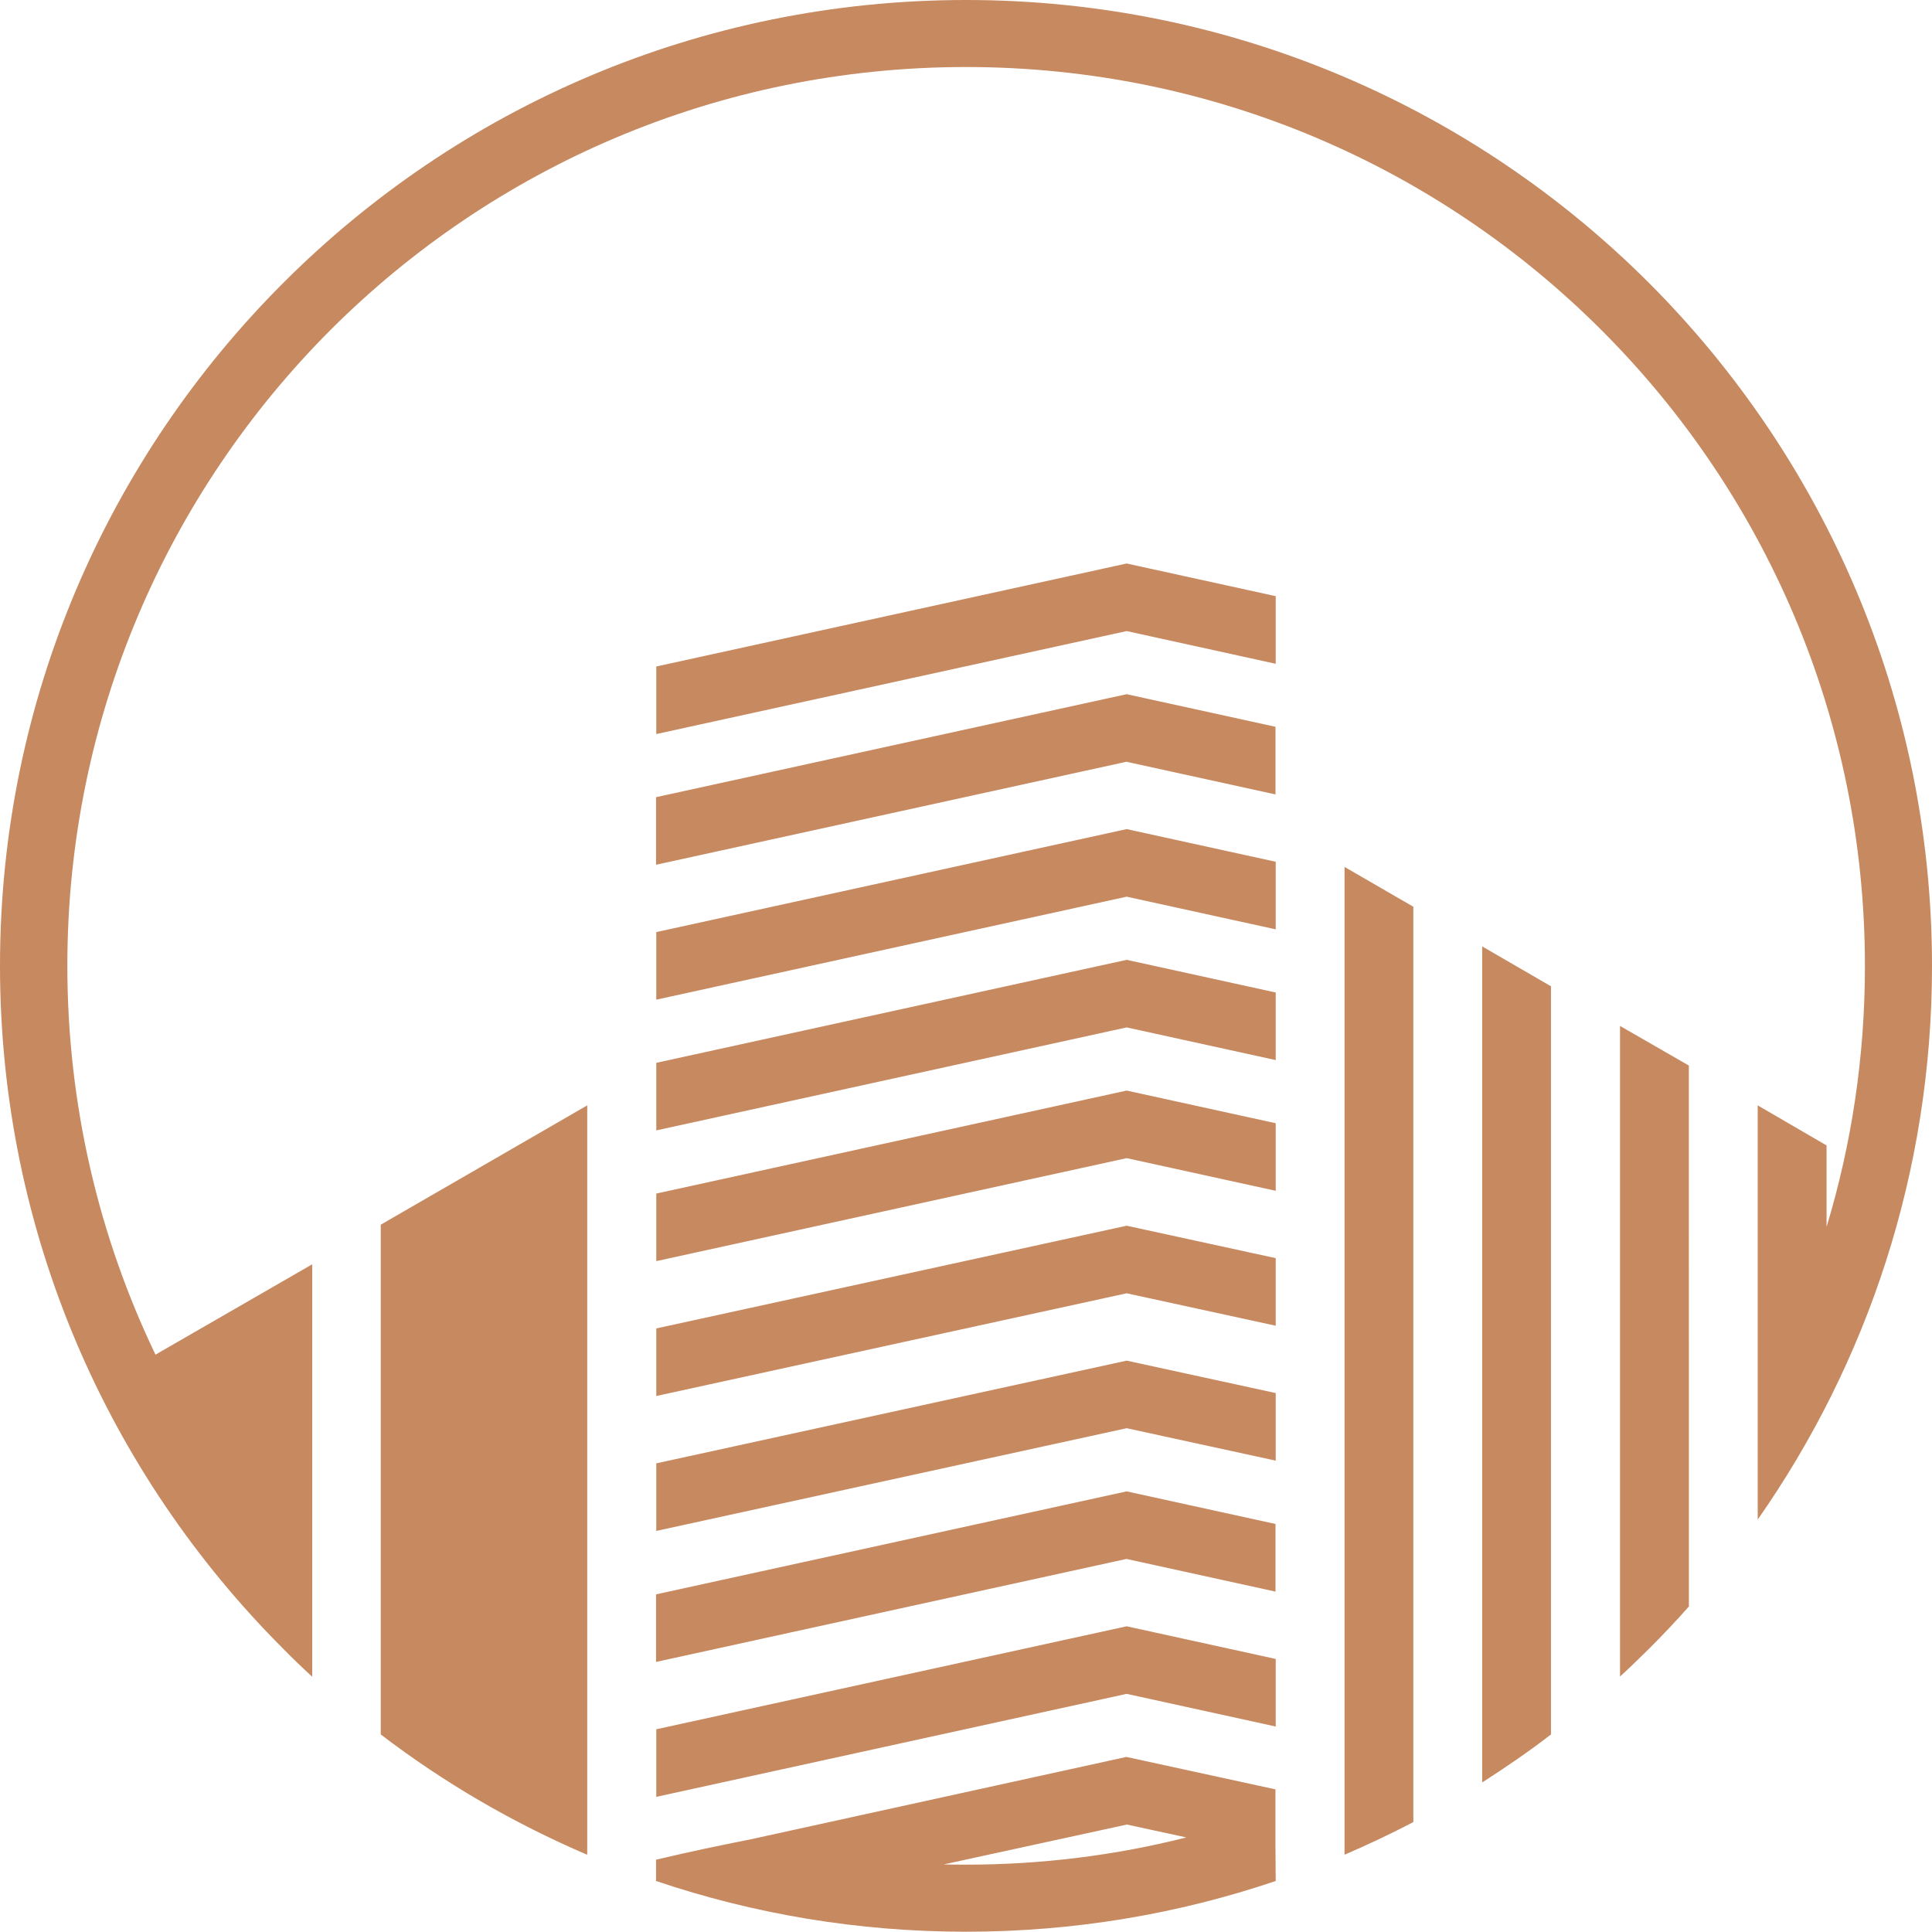
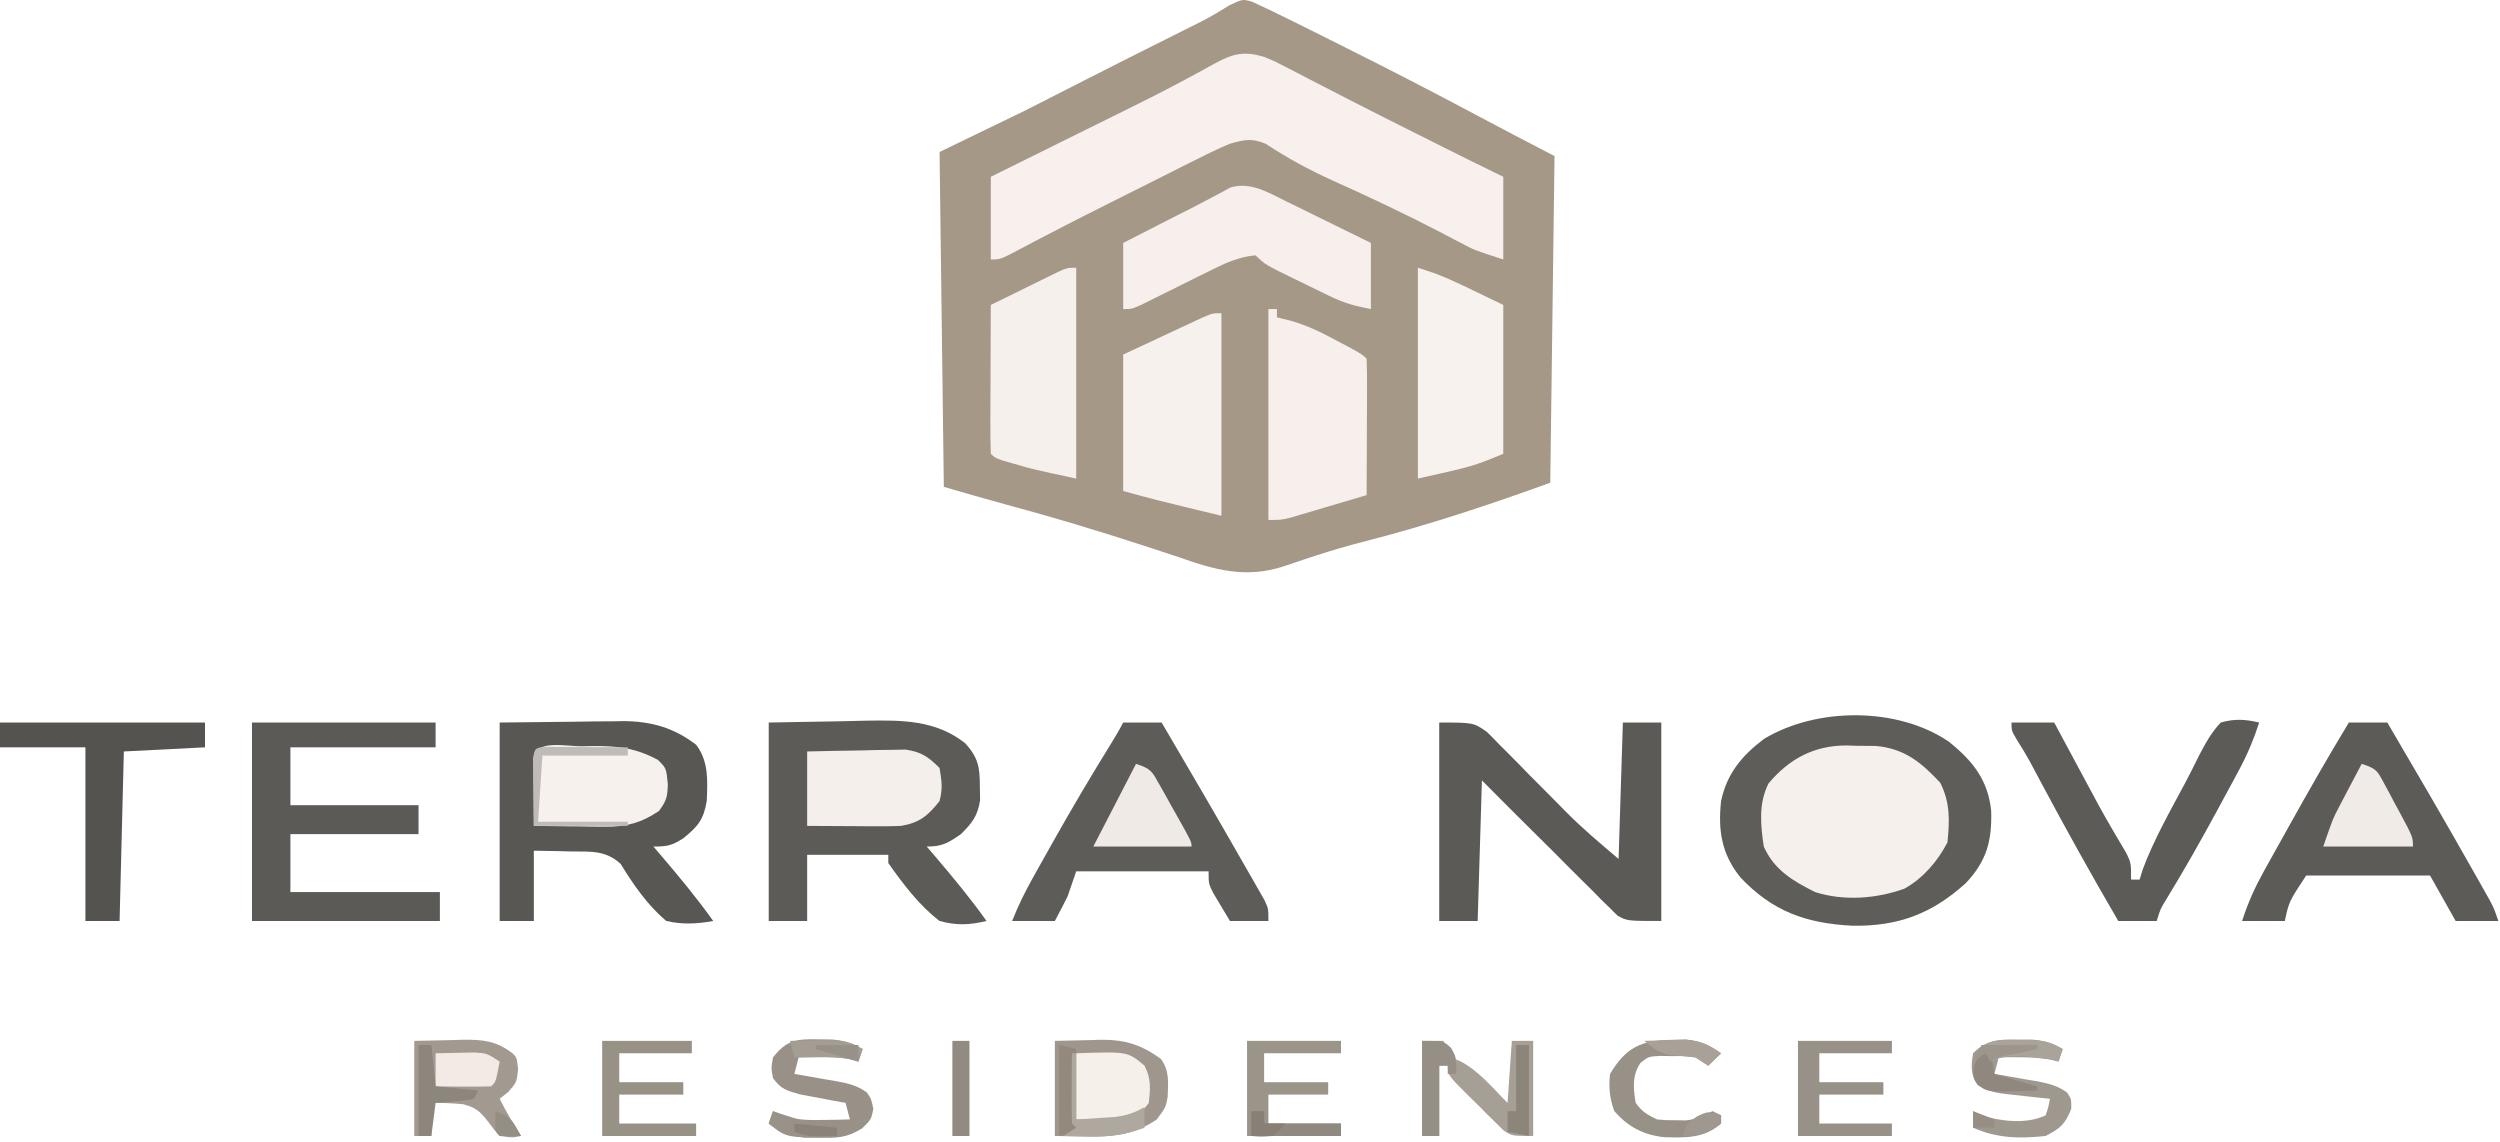
- <svg xmlns="http://www.w3.org/2000/svg" fill="none" height="42" viewBox="0 0 42 42" width="42">
-   <path d="m27.733 12.96-3.24-.71-10.226 2.239v1.469l10.226-2.239 3.24.711zm-14.967 11.07v16.291c-1.609-.689-3.116-1.566-4.489-2.616v-11.081c1.502-.866 2.998-1.733 4.489-2.594zm26.936.867-1.491-.867v9.004c2.384-3.407 3.789-7.556 3.789-12.034 0-5.796-2.357-11.049-6.152-14.849-3.8-3.8-9.052-6.151-14.848-6.151-5.802 0-11.049 2.352-14.843 6.151-3.8 3.8-6.157 9.047-6.157 14.843 0 5.802 2.357 11.049 6.157 14.849.205.21.414.409.63.608v-8.966l-3.407 1.964c-1.227-2.556-1.916-5.425-1.916-8.455 0-5.398 2.19-10.285 5.721-13.821 3.531-3.53 8.417-5.716 13.815-5.716s10.285 2.185 13.821 5.726c3.536 3.536 5.721 8.423 5.721 13.821 0 1.97-.291 3.875-.834 5.667v-1.776zm-2.987 10.026c-.28.318-.571.624-.867.92-.21.204-.414.409-.63.603v-14.143l1.496.861zm-2.998 2.782c-.479.371-.985.716-1.496 1.044v-18.175l1.496.867zm-2.992 1.905c-.484.253-.985.49-1.496.71v-21.474l1.496.866zm-2.992 1.281c-2.115.716-4.381 1.103-6.733 1.103-2.357 0-4.623-.388-6.738-1.103v-.463c.85-.199 1.195-.269 2.077-.447l8.148-1.787 3.24.705v1.216zm-7.217-.36c.167.005.323.005.484.005 1.652 0 3.261-.204 4.79-.592l-1.292-.28zm7.217-4.467-3.24-.71-10.226 2.239v1.469l10.226-2.239 3.24.71zm0-2.933-3.24-.71-10.231 2.239v1.469l10.226-2.239 3.24.71v-1.469zm0-2.847-3.24-.705-10.226 2.233v1.469l10.226-2.233 3.24.705zm0-2.933-3.24-.705-10.226 2.233v1.469l10.226-2.233 3.24.705zm0-2.933-3.24-.71-10.226 2.239v1.469l10.226-2.239 3.24.71zm0-2.842-3.24-.71-10.226 2.239v1.469l10.226-2.239 3.24.71zm0-2.842-3.24-.71-10.226 2.239v1.469l10.226-2.239 3.24.71zm0-2.933-3.24-.71-10.231 2.239v1.469l10.226-2.239 3.24.71v-1.469z" fill="#c78960" />
+ <svg xmlns="http://www.w3.org/2000/svg" width="460" height="210" viewBox="0 0 460 210" fill="none">
+   <path d="M230.445 0.338C232.999 1.521 235.532 2.735 238.047 3.992C238.571 4.253 239.094 4.513 239.634 4.781C241.334 5.628 243.032 6.477 244.73 7.327C245.31 7.616 245.889 7.906 246.487 8.204C255.036 12.475 263.53 16.831 271.951 21.335C276.627 23.829 281.333 26.272 286.034 28.723C285.775 48.555 285.515 68.388 285.248 88.821C274.032 92.893 262.681 96.653 251.095 99.619C248.031 100.409 245.02 101.278 242.016 102.265C241.354 102.48 240.692 102.695 240.01 102.917C238.748 103.331 237.49 103.757 236.237 104.195C229.25 106.477 223.61 104.889 216.883 102.514C215.472 102.047 214.06 101.582 212.647 101.121C211.903 100.877 211.159 100.633 210.393 100.381C202.063 97.662 193.705 95.148 185.236 92.871C181.364 91.822 177.514 90.7 173.663 89.582C173.404 69.247 173.145 48.913 172.878 27.962C178.064 25.451 183.25 22.941 188.594 20.354C194.037 17.596 194.037 17.596 199.469 14.818C205.113 11.927 210.787 9.092 216.46 6.254C217.252 5.857 218.044 5.46 218.86 5.05C219.609 4.677 220.358 4.304 221.13 3.919C222.899 2.998 224.564 2.002 226.251 0.949C228.67 -0.186 228.67 -0.186 230.445 0.338Z" fill="#A59886" />
+   <path d="M358.595 136.48C363.022 140.03 365.771 143.523 366.373 149.146C366.545 154.65 365.565 158.45 361.656 162.545C355.42 168.142 349.29 170.464 340.841 170.33C332.258 169.893 326.153 167.681 320.266 161.472C316.757 157.163 316.097 152.751 316.68 147.398C317.731 142.406 320.439 139.096 324.538 135.987C334.253 130.098 349.156 130.043 358.595 136.48Z" fill="#F6F0EC" />
+   <path d="M232.599 10.465C234.457 11.22 234.457 11.22 236.267 12.162C236.959 12.517 237.651 12.872 238.364 13.237C239.103 13.625 239.843 14.012 240.604 14.411C242.211 15.238 243.817 16.064 245.424 16.889C246.271 17.327 247.118 17.765 247.99 18.215C252.216 20.387 256.464 22.515 260.713 24.644C262.091 25.334 263.469 26.026 264.847 26.719C268.754 28.68 272.667 30.62 276.604 32.526C276.604 37.547 276.604 42.568 276.604 47.741C271.311 46.033 271.311 46.033 268.798 44.701C268.232 44.406 267.667 44.11 267.084 43.806C266.482 43.488 265.879 43.171 265.259 42.844C258.687 39.428 252.013 36.272 245.246 33.235C240.889 31.258 236.877 29.101 232.905 26.463C230.301 25.376 229.038 25.688 226.312 26.44C224.001 27.393 221.786 28.498 219.563 29.629C218.917 29.951 218.271 30.273 217.606 30.605C215.545 31.636 213.488 32.675 211.431 33.715C210.076 34.393 208.721 35.072 207.366 35.749C202.263 38.304 197.163 40.866 192.108 43.509C191.561 43.794 191.014 44.08 190.451 44.374C189.434 44.907 188.419 45.442 187.406 45.981C184.051 47.741 184.051 47.741 182.307 47.741C182.307 42.72 182.307 37.699 182.307 32.526C184.478 31.452 186.649 30.379 188.885 29.272C191.037 28.207 193.188 27.142 195.339 26.077C196.81 25.348 198.281 24.62 199.753 23.893C201.182 23.186 202.611 22.478 204.04 21.77C205.462 21.066 206.884 20.363 208.308 19.662C211.703 17.982 215.072 16.272 218.4 14.47C219.004 14.146 219.608 13.823 220.231 13.489C221.354 12.885 222.472 12.27 223.582 11.643C226.933 9.848 228.921 9.362 232.599 10.465Z" fill="#F7F0EC" />
+   <path d="M141.445 132.944C145.951 132.866 150.457 132.787 155.099 132.706C157.207 132.654 157.207 132.654 159.357 132.601C166.046 132.505 172.112 132.466 177.592 136.748C180 139.424 180.289 141.128 180.294 144.688C180.309 145.534 180.324 146.381 180.34 147.253C179.871 150.169 178.906 151.385 176.807 153.484C174.453 155.096 173.423 155.766 170.52 155.766C170.985 156.309 171.45 156.851 171.929 157.41C175.277 161.339 178.536 165.265 181.521 169.46C178.404 170.208 175.983 170.314 172.878 169.46C169.087 166.561 166.165 162.637 163.448 158.809C163.448 158.307 163.448 157.805 163.448 157.288C158.521 157.288 153.594 157.288 148.518 157.288C148.518 161.305 148.518 165.321 148.518 169.46C146.184 169.46 143.85 169.46 141.445 169.46C141.445 157.41 141.445 145.359 141.445 132.944Z" fill="#5D5B58" />
+   <path d="M91.939 132.944C96.348 132.897 100.756 132.85 105.298 132.802C106.677 132.781 108.055 132.76 109.476 132.739C110.588 132.732 111.7 132.726 112.812 132.721C113.374 132.71 113.936 132.698 114.515 132.686C119.748 132.683 123.959 133.87 128.087 137.033C130.427 140.1 130.192 143.673 130.045 147.342C129.474 150.794 128.475 152.01 125.729 154.245C123.596 155.581 122.81 155.766 120.229 155.766C120.693 156.309 121.158 156.851 121.637 157.41C124.986 161.339 128.245 165.265 131.23 169.46C128.193 170.004 125.608 170.146 122.586 169.46C119.089 166.493 116.567 162.803 114.197 158.952C111.436 156.436 108.768 156.695 105.102 156.67C104.441 156.651 103.781 156.632 103.1 156.612C101.476 156.567 99.851 156.545 98.226 156.527C98.226 160.795 98.226 165.063 98.226 169.46C96.151 169.46 94.077 169.46 91.939 169.46C91.939 157.41 91.939 145.359 91.939 132.944Z" fill="#595754" />
+   <path d="M206.667 132.944C209.001 132.944 211.335 132.944 213.74 132.944C218.979 141.856 224.19 150.783 229.308 159.76C229.718 160.47 230.127 161.181 230.549 161.912C230.923 162.571 231.296 163.23 231.681 163.909C232.011 164.487 232.341 165.064 232.681 165.66C233.385 167.178 233.385 167.178 233.385 169.46C231.051 169.46 228.717 169.46 226.312 169.46C225.651 168.37 224.998 167.275 224.348 166.179C223.983 165.57 223.619 164.961 223.243 164.334C222.383 162.613 222.383 162.613 222.383 160.331C214.345 160.331 206.306 160.331 198.023 160.331C197.505 161.837 196.986 163.343 196.452 164.895C195.69 166.428 194.91 167.953 194.094 169.46C191.501 169.46 188.908 169.46 186.236 169.46C187.294 166.778 188.511 164.27 189.92 161.745C190.336 160.999 190.752 160.253 191.181 159.484C191.624 158.697 192.066 157.909 192.523 157.098C192.976 156.29 193.429 155.481 193.896 154.649C197.289 148.627 200.807 142.688 204.445 136.801C205.223 135.536 205.987 134.261 206.667 132.944Z" fill="#5E5C59" />
+   <path d="M432.194 132.944C434.528 132.944 436.862 132.944 439.266 132.944C444.502 141.85 449.705 150.771 454.786 159.76C455.39 160.825 455.39 160.825 456.007 161.912C456.378 162.571 456.749 163.23 457.131 163.909C457.457 164.487 457.783 165.064 458.119 165.66C458.911 167.178 458.911 167.178 459.697 169.46C457.104 169.46 454.511 169.46 451.839 169.46C450.283 166.698 448.727 163.937 447.124 161.092C439.604 161.092 432.084 161.092 424.336 161.092C421.181 165.879 421.181 165.879 420.407 169.46C417.814 169.46 415.221 169.46 412.549 169.46C413.598 166.146 414.934 163.214 416.631 160.164C416.874 159.726 417.117 159.288 417.367 158.837C418.147 157.431 418.933 156.028 419.719 154.625C420.255 153.663 420.791 152.701 421.326 151.739C424.851 145.42 428.432 139.135 432.194 132.944Z" fill="#5D5B58" />
+   <path d="M358.595 136.48C363.022 140.03 365.771 143.523 366.373 149.146C366.545 154.65 365.565 158.45 361.656 162.545C355.42 168.142 349.29 170.464 340.841 170.33C332.258 169.893 326.153 167.681 320.266 161.472C316.757 157.163 316.097 152.751 316.68 147.398C317.731 142.406 320.439 139.096 324.538 135.987C334.253 130.098 349.156 130.043 358.595 136.48ZM325.407 144.159C323.551 147.83 323.938 151.816 324.538 155.766C326.428 160.034 329.821 162.066 333.968 164.135C339.209 165.826 345.257 165.376 350.409 163.519C353.853 161.608 356.56 158.429 358.328 155.006C358.74 151.007 358.851 147.668 357.002 144.022C353.479 140.243 350.383 137.7 345.077 137.253C343.912 137.235 342.746 137.225 341.581 137.223C341.004 137.205 340.427 137.186 339.832 137.167C333.835 137.136 329.194 139.618 325.407 144.159Z" fill="#5F5D5A" />
+   <path d="M264.817 132.944C271.104 132.944 271.104 132.944 273.593 134.675C274.4 135.463 275.19 136.267 275.966 137.084C276.395 137.51 276.825 137.936 277.268 138.376C278.634 139.737 279.977 141.118 281.319 142.501C282.666 143.86 284.017 145.215 285.37 146.569C286.208 147.41 287.041 148.255 287.868 149.104C291.041 152.336 294.309 155.074 297.821 158.049C298.08 149.764 298.34 141.48 298.607 132.944C300.941 132.944 303.274 132.944 305.679 132.944C305.679 144.994 305.679 157.044 305.679 169.46C299.393 169.46 299.393 169.46 297.622 168.478C297.162 168.018 296.701 167.559 296.226 167.085C295.692 166.568 295.157 166.05 294.607 165.516C294.055 164.95 293.503 164.385 292.934 163.802C292.35 163.228 291.766 162.654 291.164 162.062C289.308 160.231 287.474 158.38 285.641 156.527C284.384 155.28 283.125 154.034 281.865 152.789C278.782 149.742 275.731 146.669 272.675 143.595C272.416 152.13 272.156 160.666 271.889 169.46C269.555 169.46 267.222 169.46 264.817 169.46C264.817 157.41 264.817 145.359 264.817 132.944Z" fill="#5C5A57" />
+   <path d="M46.363 132.944C57.513 132.944 68.664 132.944 80.152 132.944C80.152 134.45 80.152 135.957 80.152 137.509C71.336 137.509 62.519 137.509 53.435 137.509C53.435 141.023 53.435 144.538 53.435 148.159C61.214 148.159 68.994 148.159 77.009 148.159C77.009 149.916 77.009 151.674 77.009 153.484C69.23 153.484 61.45 153.484 53.435 153.484C53.435 156.999 53.435 160.513 53.435 164.135C62.511 164.135 71.587 164.135 80.938 164.135C80.938 165.892 80.938 167.649 80.938 169.46C69.528 169.46 58.118 169.46 46.363 169.46C46.363 157.41 46.363 145.359 46.363 132.944Z" fill="#5C5A57" />
+   <path d="M233.385 56.87C233.903 56.87 234.422 56.87 234.956 56.87C234.956 57.372 234.956 57.874 234.956 58.391C235.753 58.587 236.549 58.782 237.369 58.983C240.428 59.829 243.072 61.131 245.859 62.623C247.193 63.331 247.193 63.331 248.554 64.052C250.672 65.238 250.672 65.238 251.458 65.999C251.528 67.861 251.549 69.702 251.535 71.565C251.534 72.121 251.533 72.677 251.532 73.25C251.527 75.033 251.517 76.816 251.507 78.599C251.503 79.805 251.5 81.011 251.497 82.217C251.488 85.179 251.474 88.141 251.458 91.103C248.89 91.869 246.319 92.628 243.748 93.386C243.018 93.603 242.288 93.821 241.536 94.045C240.834 94.251 240.133 94.457 239.41 94.669C238.441 94.956 238.441 94.956 237.452 95.249C235.742 95.668 235.742 95.668 233.385 95.668C233.385 82.865 233.385 70.061 233.385 56.87Z" fill="#F6EFEB" />
+   <path d="M236.666 37.046C237.575 37.49 238.484 37.934 239.421 38.391C240.372 38.861 241.323 39.331 242.274 39.801C243.24 40.274 244.207 40.747 245.173 41.22C247.532 42.375 249.889 43.536 252.244 44.698C252.244 48.715 252.244 52.731 252.244 56.87C249.13 56.267 247.28 55.751 244.549 54.424C243.859 54.09 243.17 53.756 242.46 53.412C241.75 53.063 241.041 52.713 240.31 52.353C239.591 52.006 238.872 51.66 238.132 51.303C232.809 48.705 232.809 48.705 231.027 46.98C227.89 47.254 225.42 48.429 222.644 49.812C221.813 50.222 220.982 50.631 220.126 51.053C219.266 51.482 218.407 51.911 217.521 52.353C215.809 53.205 214.095 54.054 212.38 54.9C211.623 55.277 210.866 55.655 210.086 56.044C208.239 56.87 208.239 56.87 206.667 56.87C206.667 52.853 206.667 48.837 206.667 44.698C209.024 43.493 211.382 42.288 213.74 41.084C214.399 40.747 215.058 40.41 215.738 40.062C217.055 39.39 218.374 38.722 219.695 38.058C220.923 37.433 222.144 36.794 223.353 36.135C224.162 35.708 224.162 35.708 224.986 35.272C225.453 35.017 225.92 34.761 226.402 34.499C230.081 33.379 233.439 35.461 236.666 37.046Z" fill="#F6EFEB" />
+   <path d="M224.741 57.631C224.741 69.932 224.741 82.233 224.741 94.907C212.168 91.864 212.168 91.864 206.667 90.343C206.667 82.058 206.667 73.774 206.667 65.238C209.358 63.983 212.048 62.728 214.82 61.434C215.667 61.037 216.514 60.64 217.387 60.231C218.054 59.922 218.72 59.613 219.406 59.295C220.089 58.976 220.772 58.657 221.476 58.329C223.169 57.631 223.169 57.631 224.741 57.631Z" fill="#F7F1ED" />
+   <path d="M198.023 49.263C198.023 62.066 198.023 74.869 198.023 88.06C189.972 86.328 189.972 86.328 186.629 85.35C185.973 85.161 185.316 84.972 184.64 84.777C183.093 84.257 183.093 84.257 182.307 83.496C182.238 81.468 182.217 79.459 182.231 77.431C182.232 76.824 182.233 76.217 182.234 75.592C182.238 73.646 182.248 71.701 182.258 69.755C182.262 68.439 182.266 67.123 182.269 65.807C182.278 62.575 182.291 59.342 182.307 56.109C184.629 54.963 186.955 53.824 189.281 52.686C189.943 52.359 190.604 52.033 191.286 51.696C191.919 51.387 192.552 51.078 193.204 50.76C193.789 50.473 194.373 50.187 194.975 49.891C196.452 49.263 196.452 49.263 198.023 49.263Z" fill="#F6F0EC" />
+   <path d="M370.115 132.944C372.708 132.944 375.302 132.944 377.973 132.944C378.234 133.43 378.495 133.917 378.764 134.418C379.973 136.669 381.183 138.919 382.393 141.17C382.804 141.934 383.214 142.699 383.637 143.486C384.047 144.249 384.457 145.011 384.88 145.797C385.292 146.564 385.705 147.331 386.13 148.122C387.776 151.12 389.509 154.068 391.263 157.008C392.118 158.809 392.118 158.809 392.118 161.852C392.636 161.852 393.155 161.852 393.689 161.852C393.873 161.25 394.056 160.648 394.245 160.028C396.321 154.43 399.329 149.202 402.144 143.925C402.994 142.311 403.808 140.685 404.611 139.048C405.805 136.774 406.839 134.824 408.62 132.944C411.147 132.22 413.149 132.341 415.692 132.944C414.693 136.044 413.503 138.862 411.953 141.74C411.529 142.53 411.105 143.32 410.668 144.134C410.219 144.96 409.77 145.786 409.307 146.638C408.622 147.908 408.622 147.908 407.922 149.204C404.974 154.64 401.936 160.007 398.711 165.294C397.533 167.186 397.533 167.186 396.833 169.46C394.499 169.46 392.165 169.46 389.76 169.46C384.886 161.098 380.183 152.665 375.635 144.132C375.068 143.07 375.068 143.07 374.489 141.987C374.157 141.361 373.824 140.735 373.481 140.09C372.755 138.779 371.977 137.495 371.168 136.23C370.115 134.466 370.115 134.466 370.115 132.944Z" fill="#5D5B58" />
+   <path d="M260.888 49.263C265.603 50.784 265.603 50.784 276.604 56.109C276.604 65.147 276.604 74.184 276.604 83.496C271.104 85.778 271.104 85.778 260.888 88.06C260.888 75.257 260.888 62.454 260.888 49.263Z" fill="#F8F2EE" />
+   <path d="M0 132.944C12.447 132.944 24.894 132.944 37.719 132.944C37.719 134.45 37.719 135.957 37.719 137.509C32.792 137.76 27.865 138.011 22.788 138.269C22.529 148.562 22.27 158.855 22.003 169.46C19.928 169.46 17.854 169.46 15.716 169.46C15.716 158.916 15.716 148.372 15.716 137.509C10.53 137.509 5.343 137.509 0 137.509C0 136.002 0 134.496 0 132.944Z" fill="#555350" />
+   <path d="M106.968 137.318C107.705 137.303 108.443 137.287 109.203 137.271C113.77 137.246 116.987 137.66 121.014 139.791C122.586 141.312 122.586 141.312 122.881 144.26C122.816 146.574 122.69 147.256 121.26 149.205C118.035 151.399 115.272 152.156 111.348 152.111C110.581 152.106 109.814 152.102 109.023 152.096C108.231 152.084 107.44 152.071 106.624 152.058C105.817 152.051 105.011 152.044 104.179 152.037C102.195 152.019 100.21 151.994 98.226 151.963C98.205 149.696 98.189 147.43 98.177 145.164C98.17 144.517 98.164 143.87 98.157 143.204C98.154 142.588 98.152 141.973 98.149 141.339C98.145 140.769 98.141 140.2 98.137 139.613C98.378 135.978 104.166 137.333 106.968 137.318Z" fill="#F7F1ED" />
+   <path d="M194.094 191.521C197.255 191.451 197.255 191.451 200.479 191.379C201.134 191.358 201.788 191.337 202.462 191.316C206.971 191.267 209.95 192.193 213.617 194.855C215.228 197.037 214.937 199.239 214.851 201.833C214.525 203.693 214.525 203.693 212.856 205.975C208.644 208.812 204.716 209.235 199.693 209.113C197.846 209.082 195.998 209.051 194.094 209.018C194.094 203.244 194.094 197.47 194.094 191.521Z" fill="#9F978D" />
+   <path d="M148.518 138.269C151.841 138.187 155.163 138.127 158.487 138.079C159.429 138.054 160.371 138.028 161.341 138.002C162.704 137.987 162.704 137.987 164.096 137.972C164.931 137.956 165.766 137.94 166.627 137.924C169.55 138.359 170.834 139.271 172.878 141.312C173.285 143.796 173.481 145.062 172.878 147.398C170.762 150.072 169.199 151.387 165.805 151.963C164.444 152.023 163.08 152.045 161.717 152.037C160.947 152.035 160.177 152.032 159.384 152.03C158.586 152.023 157.787 152.017 156.965 152.01C155.749 152.005 155.749 152.005 154.509 152C152.512 151.991 150.515 151.977 148.518 151.963C148.518 147.444 148.518 142.925 148.518 138.269Z" fill="#F4EFEB" />
+   <path d="M76.223 191.521C78.476 191.474 80.729 191.427 83.05 191.379C84.104 191.348 84.104 191.348 85.179 191.316C88.889 191.278 91.261 191.502 94.297 193.804C95.083 194.564 95.083 194.564 95.328 196.704C95.083 199.129 95.083 199.129 93.511 200.936C92.992 201.343 92.474 201.751 91.939 202.172C93.117 204.539 94.454 206.777 95.868 209.018C94.199 209.351 94.199 209.351 91.939 209.018C90.905 207.859 90.905 207.859 89.828 206.403C88.32 204.503 87.602 203.79 85.177 203.17C83.228 203 81.323 202.906 79.367 202.932C79.367 204.941 79.367 206.949 79.367 209.018C78.329 209.018 77.292 209.018 76.223 209.018C76.223 203.244 76.223 197.47 76.223 191.521Z" fill="#A29A90" />
+   <path d="M261.674 191.521C262.97 191.521 264.267 191.521 265.603 191.521C265.797 191.992 265.992 192.463 266.192 192.948C267.014 194.646 267.014 194.646 268.574 195.206C272.088 196.979 274.661 200.213 277.39 202.932C277.649 199.167 277.909 195.401 278.176 191.521C279.472 191.521 280.769 191.521 282.105 191.521C282.105 197.295 282.105 203.069 282.105 209.018C278.176 209.018 278.176 209.018 276.648 207.995C276.174 207.527 275.701 207.058 275.214 206.576C274.694 206.068 274.175 205.56 273.64 205.036C273.111 204.499 272.582 203.962 272.037 203.408C271.22 202.611 271.22 202.611 270.387 201.797C266.389 197.831 266.389 197.831 266.389 196.086C265.87 196.086 265.351 196.086 264.817 196.086C264.817 200.354 264.817 204.621 264.817 209.018C263.78 209.018 262.742 209.018 261.674 209.018C261.674 203.244 261.674 197.47 261.674 191.521Z" fill="#A69F96" />
+   <path d="M330.825 191.521C336.53 191.521 342.235 191.521 348.113 191.521C348.113 192.274 348.113 193.028 348.113 193.804C343.704 193.804 339.296 193.804 334.754 193.804C334.754 195.561 334.754 197.318 334.754 199.129C338.644 199.129 342.533 199.129 346.541 199.129C346.541 199.882 346.541 200.635 346.541 201.411C342.651 201.411 338.762 201.411 334.754 201.411C334.754 203.168 334.754 204.926 334.754 206.736C339.162 206.736 343.571 206.736 348.113 206.736C348.113 207.489 348.113 208.242 348.113 209.018C342.408 209.018 336.703 209.018 330.825 209.018C330.825 203.244 330.825 197.47 330.825 191.521Z" fill="#989187" />
+   <path d="M229.456 191.521C235.161 191.521 240.866 191.521 246.743 191.521C246.743 192.274 246.743 193.028 246.743 193.804C242.076 193.804 237.408 193.804 232.599 193.804C232.599 195.561 232.599 197.318 232.599 199.129C236.489 199.129 240.378 199.129 244.386 199.129C244.386 199.882 244.386 200.635 244.386 201.411C240.756 201.411 237.125 201.411 233.385 201.411C233.385 203.168 233.385 204.926 233.385 206.736C237.793 206.736 242.202 206.736 246.743 206.736C246.743 207.489 246.743 208.242 246.743 209.018C241.039 209.018 235.334 209.018 229.456 209.018C229.456 203.244 229.456 197.47 229.456 191.521Z" fill="#9B9489" />
+   <path d="M198.023 193.804C207.482 193.473 207.482 193.473 210.596 196.086C211.826 198.466 211.662 200.312 211.382 202.932C210.007 204.787 210.007 204.787 207.453 205.975C204.26 206.221 201.237 206.112 198.023 205.975C198.023 201.959 198.023 197.942 198.023 193.804Z" fill="#F6F0EB" />
+   <path d="M209.025 140.552C211.819 141.453 211.975 141.938 213.331 144.355C213.678 144.967 214.025 145.579 214.383 146.21C214.738 146.853 215.093 147.496 215.459 148.159C215.823 148.802 216.187 149.446 216.562 150.108C219.24 154.874 219.24 154.874 219.24 155.766C213.276 155.766 207.312 155.766 201.167 155.766C203.786 150.695 206.405 145.623 209.025 140.552Z" fill="#F0EAE6" />
+   <path d="M110.799 191.521C116.244 191.521 121.69 191.521 127.301 191.521C127.301 192.274 127.301 193.028 127.301 193.804C122.892 193.804 118.484 193.804 113.942 193.804C113.942 195.561 113.942 197.318 113.942 199.129C117.832 199.129 121.722 199.129 125.729 199.129C125.729 199.882 125.729 200.635 125.729 201.411C121.839 201.411 117.95 201.411 113.942 201.411C113.942 203.168 113.942 204.926 113.942 206.736C118.61 206.736 123.277 206.736 128.087 206.736C128.087 207.489 128.087 208.242 128.087 209.018C122.382 209.018 116.677 209.018 110.799 209.018C110.799 203.244 110.799 197.47 110.799 191.521Z" fill="#989186" />
+   <path d="M371.294 191.284C372.177 191.286 373.061 191.289 373.971 191.292C376.269 191.509 377.602 191.885 379.545 193.043C379.286 193.796 379.026 194.549 378.759 195.325C378.257 195.199 377.754 195.074 377.237 194.945C374.063 194.443 370.965 194.503 367.758 194.564C367.498 195.568 367.239 196.573 366.972 197.607C368.207 197.815 368.207 197.815 369.468 198.026C370.551 198.219 371.635 198.412 372.718 198.606C373.261 198.695 373.803 198.785 374.362 198.878C376.632 199.292 378.435 199.659 380.315 200.995C381.117 202.172 381.117 202.172 381.117 204.026C379.993 206.813 379.166 207.602 376.402 209.018C371.62 209.537 367.454 209.459 363.043 207.497C363.043 206.493 363.043 205.488 363.043 204.454C363.529 204.705 364.015 204.956 364.516 205.215C368.133 206.335 372.904 206.908 376.402 205.215C376.914 203.674 376.914 203.674 377.187 202.172C376.364 202.088 375.54 202.005 374.692 201.919C373.608 201.798 372.525 201.676 371.441 201.554C370.899 201.5 370.356 201.447 369.798 201.392C367.517 201.125 365.761 200.898 363.866 199.595C362.531 197.605 362.697 196.102 363.043 193.803C365.584 191.272 367.751 191.232 371.294 191.284Z" fill="#9F988E" />
+   <path d="M150.482 191.236C151.365 191.246 152.249 191.256 153.159 191.266C155.441 191.506 156.798 191.895 158.733 193.043C158.474 193.796 158.214 194.549 157.947 195.325C157.297 195.138 157.297 195.138 156.633 194.948C154.595 194.52 152.762 194.49 150.679 194.517C149.627 194.527 149.627 194.527 148.554 194.538C148.024 194.546 147.493 194.555 146.946 194.564C146.687 195.568 146.427 196.573 146.16 197.607C147.395 197.815 147.395 197.815 148.656 198.026C149.739 198.219 150.823 198.412 151.906 198.606C152.449 198.695 152.991 198.785 153.55 198.878C155.814 199.291 157.613 199.648 159.479 200.995C160.305 202.172 160.305 202.172 160.698 204.026C160.305 205.975 160.305 205.975 158.659 207.598C155.855 209.342 154.185 209.403 150.875 209.351C149.935 209.35 148.995 209.349 148.026 209.348C145.237 209.001 143.713 208.303 141.445 206.736C141.834 205.606 141.834 205.606 142.231 204.454C142.769 204.703 143.307 204.952 143.861 205.209C146.544 206.104 148.683 206.126 151.513 206.07C152.426 206.057 153.339 206.043 154.279 206.029C155.317 206.002 155.317 206.002 156.376 205.975C156.116 204.971 155.857 203.967 155.59 202.932C154.823 202.794 154.056 202.656 153.266 202.513C152.266 202.322 151.267 202.131 150.237 201.934C149.243 201.749 148.249 201.563 147.225 201.372C144.734 200.69 143.684 200.387 142.231 198.368C141.887 196.514 141.887 196.514 142.231 194.564C144.695 191.42 146.494 191.139 150.482 191.236Z" fill="#999188" />
+   <path d="M434.551 140.552C437.293 141.436 437.412 141.792 438.686 144.162C439.153 145.023 439.153 145.023 439.63 145.902C440.106 146.807 440.106 146.807 440.592 147.731C440.919 148.332 441.246 148.932 441.582 149.551C443.981 154.024 443.981 154.024 443.981 155.766C438.535 155.766 433.09 155.766 427.479 155.766C429.247 150.631 429.247 150.631 430.408 148.426C430.651 147.961 430.894 147.495 431.144 147.015C431.518 146.31 431.518 146.31 431.899 145.591C432.282 144.86 432.282 144.86 432.673 144.115C433.296 142.925 433.923 141.738 434.551 140.552Z" fill="#F1EBE7" />
+   <path d="M307.496 191.331C308.829 191.302 308.829 191.302 310.188 191.272C312.97 191.543 314.427 192.248 316.68 193.804C315.902 194.557 315.124 195.31 314.323 196.086C313.545 195.584 312.767 195.082 311.966 194.564C309.891 194.294 309.891 194.294 307.644 194.327C306.513 194.307 306.513 194.307 305.36 194.288C303.315 194.413 303.315 194.413 301.891 195.53C300.267 197.836 300.525 200.251 300.964 202.932C302.177 204.587 303.036 205.076 304.893 205.975C306.524 206.126 306.524 206.126 308.331 206.118C308.937 206.129 309.543 206.14 310.167 206.151C312.138 205.959 313.359 205.308 315.109 204.454C315.627 204.705 316.146 204.956 316.68 205.215C316.68 205.717 316.68 206.219 316.68 206.736C313.53 209.471 310.216 209.351 306.198 209.241C302.341 208.83 299.519 207.285 297.035 204.454C296.183 202.152 295.959 200.036 296.249 197.607C299.091 192.816 301.906 191.405 307.496 191.331Z" fill="#989187" />
+   <path d="M80.152 193.804C81.675 193.762 83.197 193.733 84.72 193.708C85.568 193.691 86.415 193.673 87.289 193.655C89.582 193.804 89.582 193.804 91.939 195.325C91.252 199.034 91.252 199.034 90.368 199.889C88.65 199.945 86.93 199.953 85.211 199.937C83.799 199.927 83.799 199.927 82.359 199.916C81.631 199.907 80.903 199.899 80.152 199.889C80.152 197.881 80.152 195.873 80.152 193.804Z" fill="#F2EBE5" />
+   <path d="M261.674 191.521C265.603 191.521 265.603 191.521 267.027 192.853C267.96 194.564 267.96 194.564 267.96 197.607C267.442 197.607 266.923 197.607 266.389 197.607C266.389 197.105 266.389 196.603 266.389 196.086C265.87 196.086 265.351 196.086 264.817 196.086C264.817 200.354 264.817 204.621 264.817 209.018C263.78 209.018 262.742 209.018 261.674 209.018C261.674 203.244 261.674 197.47 261.674 191.521Z" fill="#958F85" />
+   <path d="M175.235 191.521C176.272 191.521 177.31 191.521 178.378 191.521C178.378 197.295 178.378 203.069 178.378 209.018C177.341 209.018 176.304 209.018 175.235 209.018C175.235 203.244 175.235 197.47 175.235 191.521Z" fill="#928B81" />
+   <path d="M77.009 192.282C77.787 192.282 78.565 192.282 79.367 192.282C79.626 194.792 79.885 197.303 80.152 199.889C82.746 200.141 85.339 200.392 88.01 200.65C87.751 201.152 87.492 201.654 87.225 202.172C85.601 202.487 85.601 202.487 83.639 202.647C82.665 202.732 82.665 202.732 81.672 202.82C80.92 202.875 80.92 202.875 80.152 202.932C79.893 204.941 79.634 206.949 79.367 209.018C78.589 209.018 77.811 209.018 77.009 209.018C77.009 203.495 77.009 197.972 77.009 192.282Z" fill="#8D867C" />
+   <path d="M100.616 137.422C101.303 137.426 101.99 137.43 102.698 137.434C103.44 137.437 104.182 137.439 104.947 137.442C105.727 137.448 106.508 137.454 107.312 137.461C108.095 137.464 108.879 137.468 109.686 137.471C111.629 137.48 113.571 137.493 115.514 137.509C115.514 138.011 115.514 138.513 115.514 139.03C110.327 139.03 105.141 139.03 99.797 139.03C99.538 143.047 99.279 147.064 99.012 151.202C104.457 151.202 109.903 151.202 115.514 151.202C115.514 151.453 115.514 151.704 115.514 151.963C109.809 151.963 104.104 151.963 98.226 151.963C98.21 149.719 98.194 147.475 98.177 145.164C98.17 144.456 98.162 143.748 98.155 143.018C98.153 142.464 98.151 141.91 98.149 141.339C98.145 140.769 98.141 140.2 98.137 139.613C98.267 137.644 98.59 137.531 100.616 137.422Z" fill="#BFBCB7" />
+   <path d="M278.962 192.282C279.74 192.282 280.517 192.282 281.319 192.282C281.319 197.805 281.319 203.328 281.319 209.018C280.022 208.767 278.726 208.516 277.39 208.258C277.39 207.002 277.39 205.747 277.39 204.454C277.909 204.454 278.427 204.454 278.962 204.454C278.962 200.437 278.962 196.42 278.962 192.282Z" fill="#8C857A" />
+   <path d="M194.88 192.282C195.917 192.533 196.955 192.784 198.023 193.043C197.764 197.562 197.505 202.08 197.238 206.736C199.571 206.736 201.905 206.736 204.31 206.736C204.31 206.987 204.31 207.238 204.31 207.497C201.198 207.999 198.086 208.501 194.88 209.018C194.88 203.495 194.88 197.972 194.88 192.282Z" fill="#938A7D" />
+   <path d="M197.238 193.804C197.497 193.804 197.756 193.804 198.023 193.804C198.023 197.82 198.023 201.837 198.023 205.975C200.26 205.834 200.26 205.834 202.542 205.69C203.8 205.611 203.8 205.611 205.083 205.53C207.298 205.235 208.697 204.791 210.596 203.693C210.596 204.948 210.596 206.204 210.596 207.497C207.089 208.808 204.23 209.188 200.479 209.113C199.573 209.1 198.668 209.086 197.735 209.072C197.052 209.054 196.369 209.037 195.666 209.018C196.444 208.516 197.222 208.014 198.023 207.497C197.764 207.246 197.505 206.995 197.238 206.736C197.18 204.558 197.165 202.399 197.188 200.222C197.192 199.609 197.196 198.996 197.199 198.364C197.209 196.844 197.223 195.324 197.238 193.804Z" fill="#AFA89F" />
+   <path d="M230.242 204.454C231.019 204.454 231.797 204.454 232.599 204.454C232.599 205.207 232.599 205.96 232.599 206.736C237.267 206.736 241.934 206.736 246.744 206.736C246.744 207.489 246.744 208.242 246.744 209.018C241.298 209.018 235.852 209.018 230.242 209.018C230.242 207.512 230.242 206.006 230.242 204.454Z" fill="#8F897F" />
+   <path d="M371.196 191.379C372.093 191.368 372.991 191.357 373.915 191.346C376.275 191.512 377.564 191.848 379.545 193.043C379.286 193.796 379.026 194.549 378.759 195.325C378.257 195.2 377.754 195.074 377.237 194.945C373.734 194.391 369.44 193.75 366.186 195.325C365.927 194.823 365.668 194.321 365.4 193.804C364.622 194.306 363.844 194.808 363.043 195.325C364.952 191.233 366.696 191.403 371.196 191.379Z" fill="#AAA39A" />
+   <path d="M365.4 193.043C365.66 193.043 365.919 193.043 366.186 193.043C366.445 194.549 366.705 196.055 366.972 197.607C369.565 198.36 372.158 199.114 374.83 199.889C374.83 200.141 374.83 200.392 374.83 200.65C373.308 200.712 371.785 200.756 370.263 200.793C369.415 200.819 368.567 200.846 367.693 200.873C365.4 200.65 365.4 200.65 363.909 199.622C363.043 198.368 363.043 198.368 363.19 196.419C363.829 194.564 363.829 194.564 365.4 193.043Z" fill="#90887F" />
+   <path d="M145.374 191.521C147.011 191.48 148.648 191.451 150.286 191.426C151.653 191.4 151.653 191.4 153.048 191.373C155.455 191.513 156.723 191.819 158.733 193.043C158.474 193.796 158.214 194.549 157.947 195.325C157.309 195.138 157.309 195.138 156.658 194.948C154.488 194.499 152.503 194.491 150.286 194.517C149.512 194.524 148.738 194.53 147.941 194.538C147.059 194.551 147.059 194.551 146.16 194.564C145.901 193.56 145.642 192.556 145.374 191.521Z" fill="#A49D94" />
+   <path d="M142.231 204.454C142.687 204.61 143.143 204.766 143.612 204.926C147.073 206.082 150.37 207.044 154.018 207.497C154.018 207.999 154.018 208.501 154.018 209.018C144.819 209.439 144.819 209.439 141.445 206.736C141.705 205.983 141.964 205.23 142.231 204.454Z" fill="#999289" />
+   <path d="M302.536 191.521C304.156 191.459 305.777 191.415 307.398 191.379C308.301 191.352 309.203 191.326 310.133 191.298C312.964 191.539 314.397 192.217 316.68 193.804C315.902 194.557 315.124 195.31 314.323 196.086C313.545 195.584 312.767 195.082 311.965 194.564C310.406 194.396 308.845 194.23 307.278 194.139C305.259 193.715 304.103 192.794 302.536 191.521Z" fill="#A9A198" />
+   <path d="M316.68 205.215C316.68 205.717 316.68 206.219 316.68 206.736C314.035 208.586 312.961 209.018 309.608 209.018C310.394 206.736 310.394 206.736 312.26 205.405C314.323 204.454 314.323 204.454 316.68 205.215Z" fill="#9E9890" />
+   <path d="M230.242 204.454C231.019 204.454 231.797 204.454 232.599 204.454C232.599 205.207 232.599 205.96 232.599 206.736C233.896 206.736 235.192 206.736 236.528 206.736C235.595 207.877 235.595 207.877 234.171 209.018C232.059 209.161 232.059 209.161 230.242 209.018C230.242 207.512 230.242 206.006 230.242 204.454Z" fill="#888076" />
+   <path d="M364.615 192.282C367.986 192.282 371.357 192.282 374.83 192.282C374.83 192.533 374.83 192.784 374.83 193.043C374.092 193.194 374.092 193.194 373.338 193.349C372.375 193.55 372.375 193.55 371.392 193.756C370.754 193.888 370.116 194.021 369.458 194.157C367.735 194.506 367.735 194.506 366.186 195.325C365.927 194.823 365.668 194.321 365.4 193.804C364.622 194.306 363.844 194.808 363.043 195.325C363.562 194.321 364.08 193.317 364.615 192.282Z" fill="#9D968D" />
+   <path d="M150.089 192.282C152.682 192.282 155.276 192.282 157.947 192.282C157.947 193.286 157.947 194.29 157.947 195.325C155.354 194.572 152.761 193.819 150.089 193.043C150.089 192.792 150.089 192.541 150.089 192.282Z" fill="#989189" />
+   <path d="M91.154 204.454C94.09 205.401 94.444 206.458 95.868 209.018C94.559 209.051 93.249 209.049 91.939 209.018C91.154 208.258 91.154 208.258 91.105 206.308C91.121 205.696 91.137 205.084 91.154 204.454Z" fill="#948E85" />
+   <path d="M146.16 206.736C148.753 206.987 151.346 207.238 154.018 207.497C154.018 207.999 154.018 208.501 154.018 209.018C148.812 209.113 148.812 209.113 146.16 208.258C146.16 207.756 146.16 207.253 146.16 206.736Z" fill="#8B8379" />
+   <path d="M363.043 204.454C364.988 205.207 364.988 205.207 366.972 205.975C366.972 206.477 366.972 206.98 366.972 207.497C365.675 207.497 364.379 207.497 363.043 207.497C363.043 206.493 363.043 205.489 363.043 204.454Z" fill="#978F86" />
</svg>
